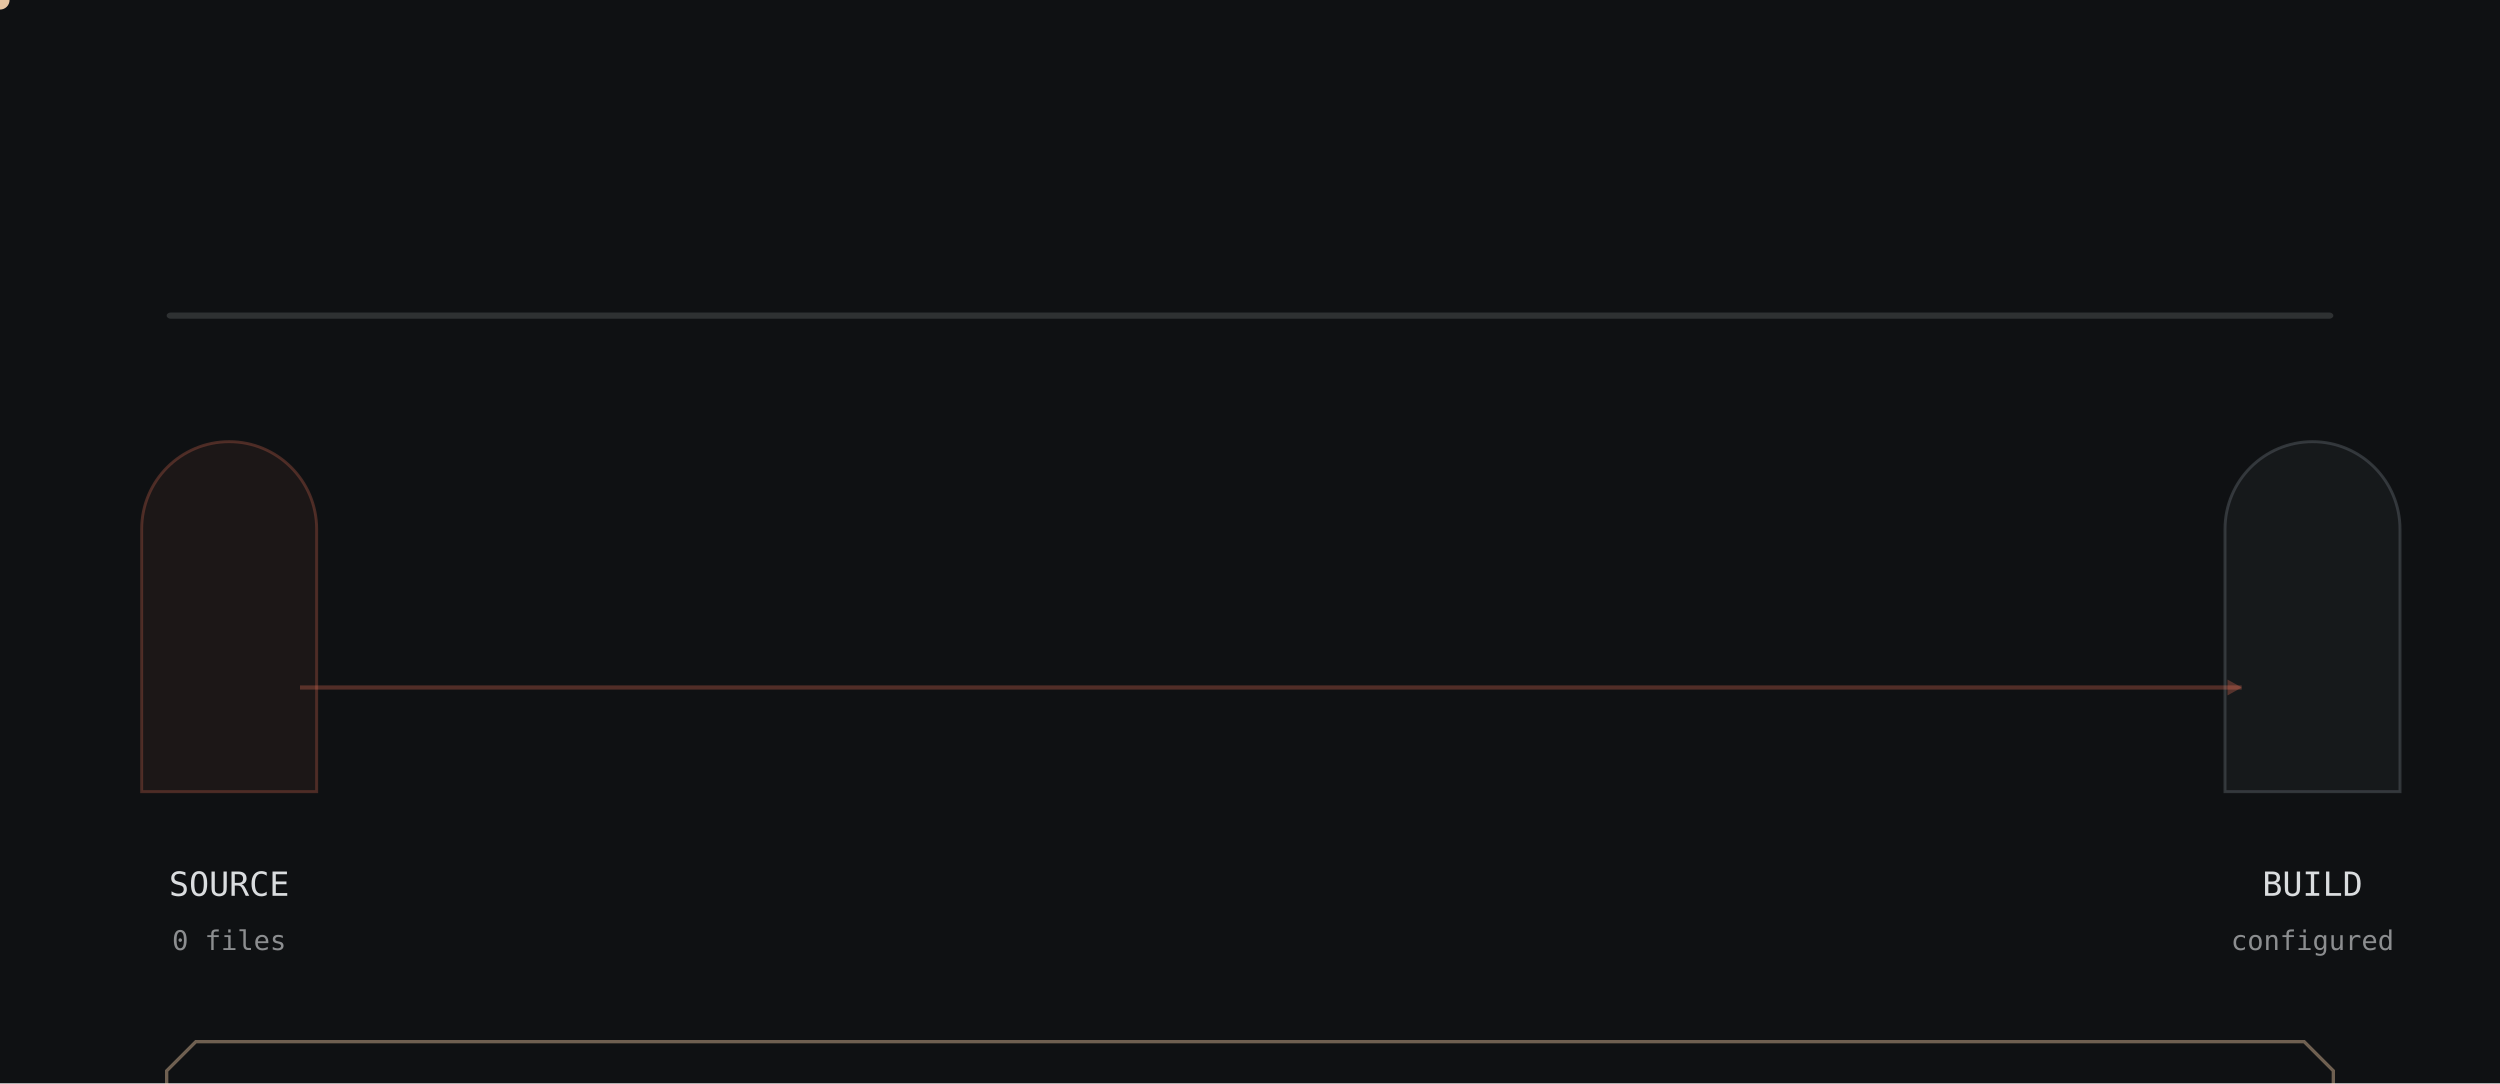
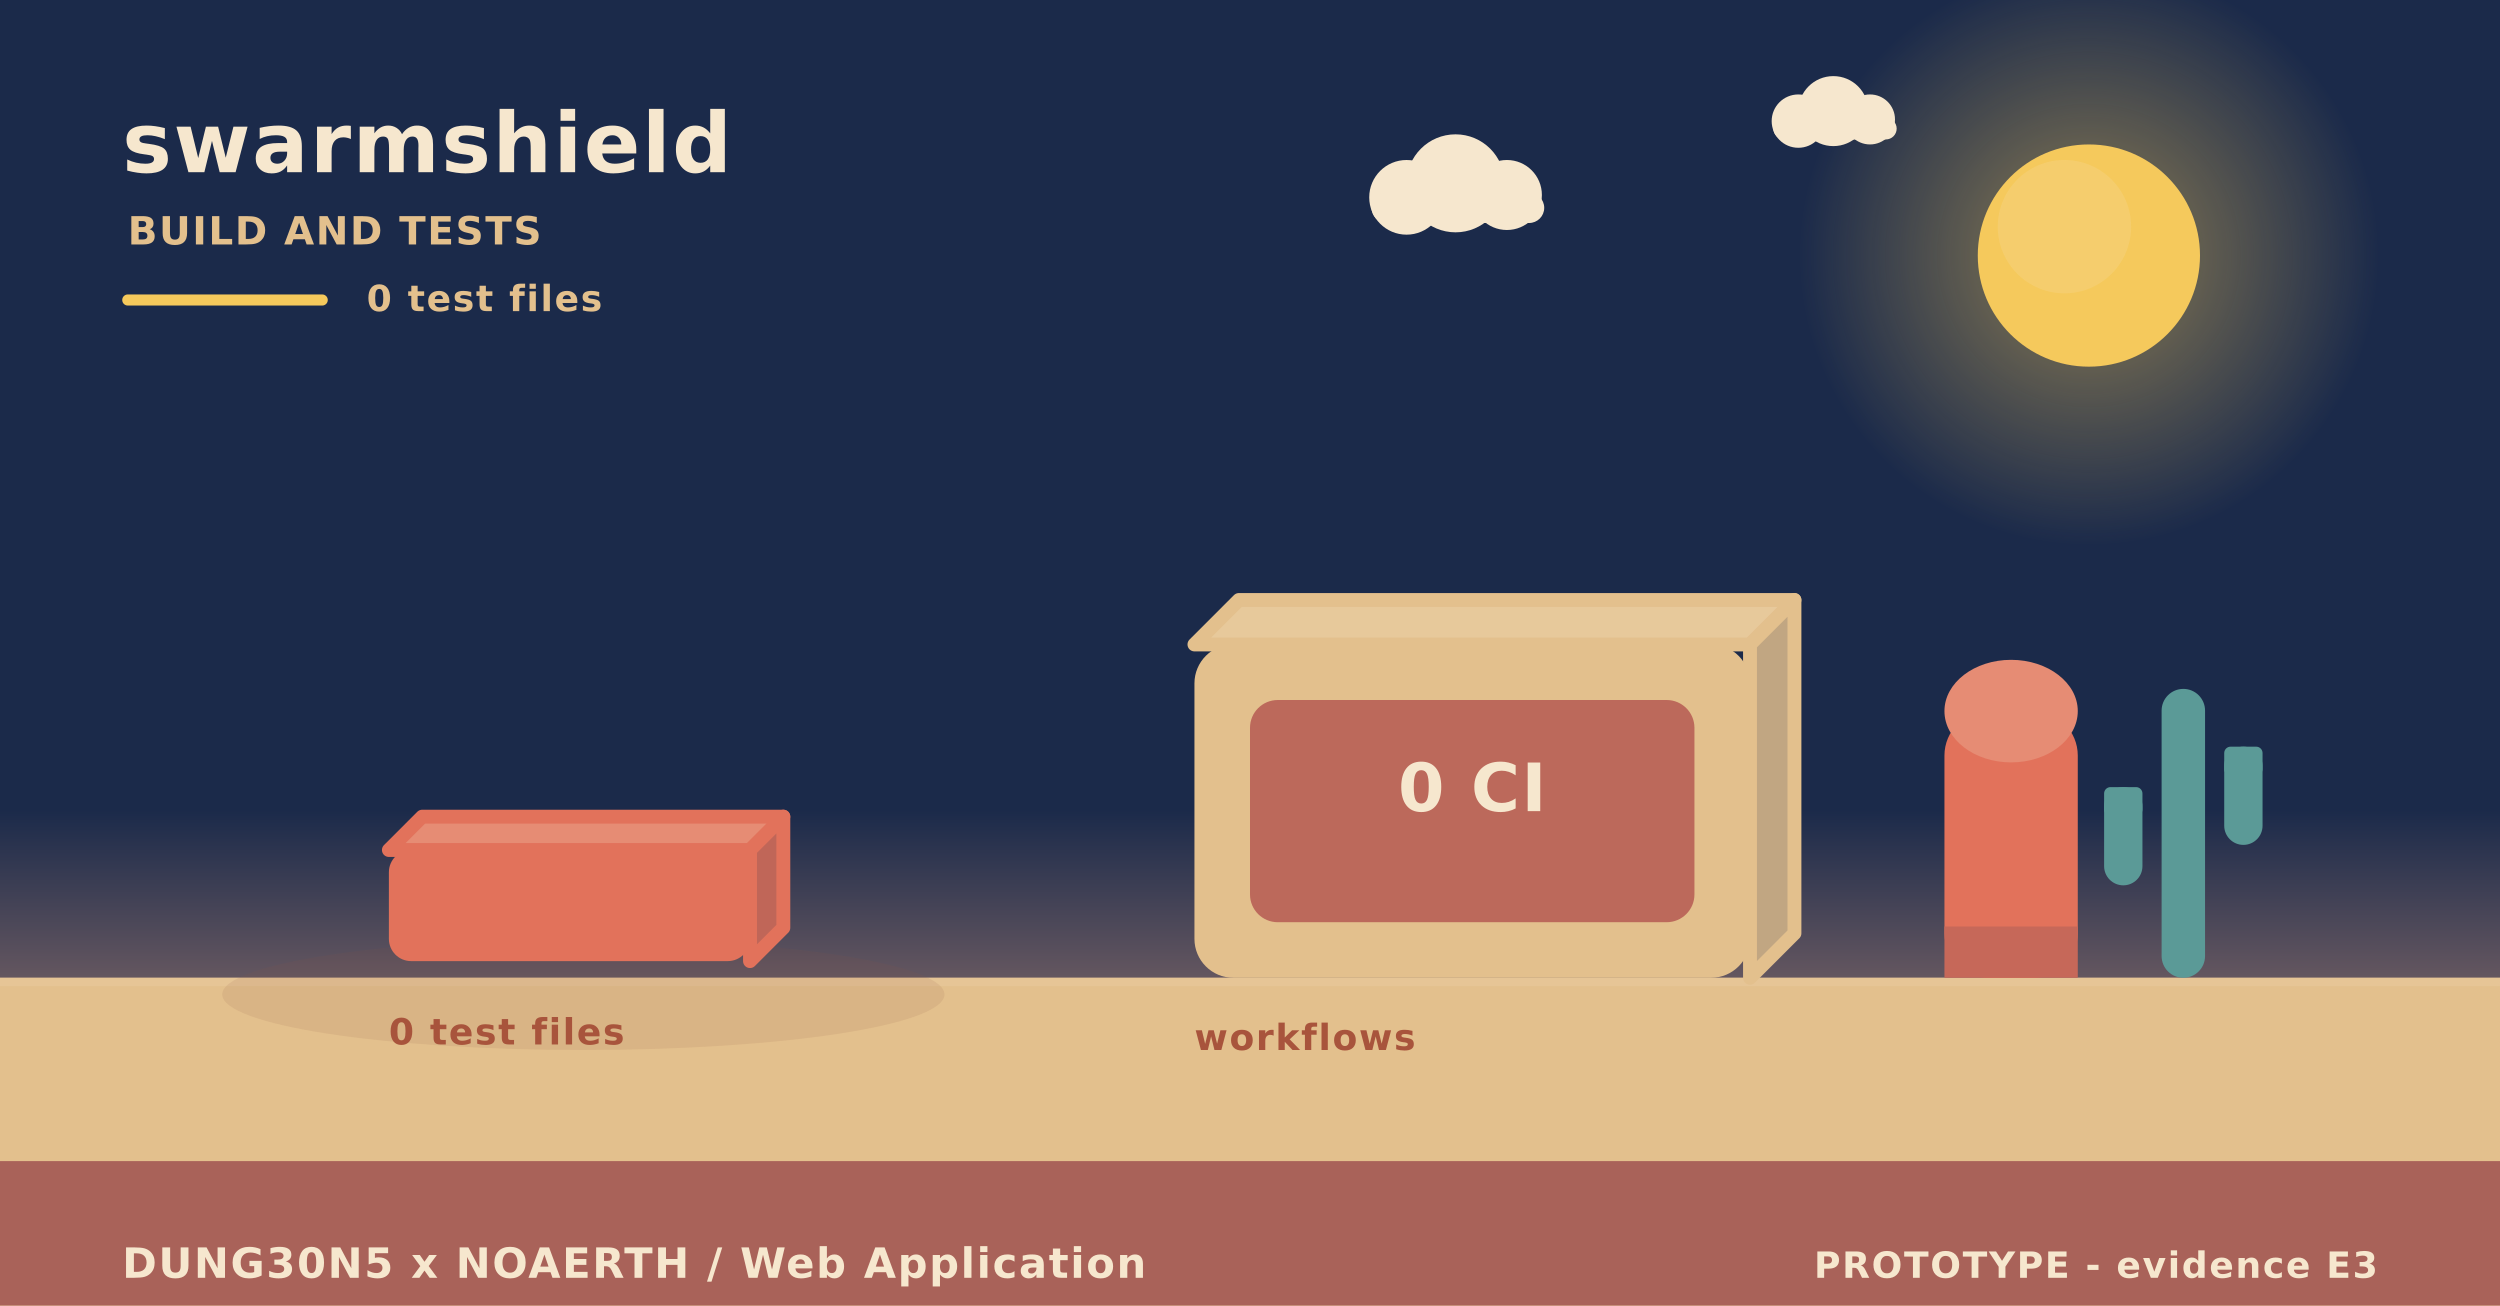
- <svg xmlns="http://www.w3.org/2000/svg" viewBox="0 0 1200 520" width="1200" height="520" role="img" aria-label="swarmshield build evidence">
-   <rect width="1200" height="520" fill="#0f1113" />
-   <defs>
-     <linearGradient id="gb" x1="0" y1="0" x2="1" y2="1">
-       <stop offset="0%" stop-color="#ff7a5c" />
-       <stop offset="100%" stop-color="#9aa5b1" />
-     </linearGradient>
-   </defs>
-   <rect x="80.00" y="150.00" width="1040.00" height="3.00" rx="2.00" fill="rgba(241,243,245,0.140)" opacity="1.00" />
-   <path d="M68.00,380.00 L68.00,254.00 A42.00,42.00 0 0 1 152.00,254.00 L152.00,380.00 Z" fill="rgba(255,122,92,0.100)" opacity="0.55" stroke="rgba(255,122,92,0.450)" stroke-width="1.4" />
-   <polygon points="-192.26,189.00 -136.83,221.00 -136.83,157.00 -192.26,125.00" fill="#947d67" opacity="0.95" />
-   <polygon points="-247.68,221.00 -192.26,253.00 -192.26,189.00 -247.68,157.00" fill="#78818a" opacity="0.95" />
-   <polygon points="-192.26,125.00 -136.83,157.00 -192.26,189.00 -247.68,157.00" fill="#ff7a5c" opacity="0.95" />
-   <text x="110" y="430" font-family="ui-monospace,Menlo,monospace" font-size="16" fill="rgba(241,243,245,0.900)" text-anchor="middle">SOURCE</text>
-   <text x="110" y="456" font-family="ui-monospace,Menlo,monospace" font-size="13" fill="rgba(241,243,245,0.550)" text-anchor="middle">0 files</text>
-   <path d="M1068.00,380.00 L1068.00,254.00 A42.00,42.00 0 0 1 1152.00,254.00 L1152.00,380.00 Z" fill="rgba(154,165,177,0.100)" opacity="0.55" stroke="rgba(154,165,177,0.450)" stroke-width="1.4" />
-   <polygon points="673.77,689.00 729.19,721.00 729.19,657.00 673.77,625.00" fill="#947d67" opacity="0.95" />
-   <polygon points="618.34,721.00 673.77,753.00 673.77,689.00 618.34,657.00" fill="#78818a" opacity="0.95" />
-   <polygon points="673.77,625.00 729.19,657.00 673.77,689.00 618.34,657.00" fill="#9aa5b1" opacity="0.95" />
-   <text x="1110" y="430" font-family="ui-monospace,Menlo,monospace" font-size="16" fill="rgba(241,243,245,0.900)" text-anchor="middle">BUILD</text>
-   <text x="1110" y="456" font-family="ui-monospace,Menlo,monospace" font-size="13" fill="rgba(241,243,245,0.550)" text-anchor="middle">configured</text>
-   <line x1="144.00" y1="330.00" x2="1076.00" y2="330.00" stroke="rgba(255,122,92,0.500)" stroke-width="2.00" opacity="0.55" />
-   <polygon points="1076.00,330.00 1069.20,326.20 1069.20,333.80" fill="rgba(255,122,92,0.500)" opacity="0.55" />
-   <g opacity="0.9">
-     <circle cx="0.00" cy="0.00" r="4.60" fill="#ffd8b1" opacity="1.00" />
-     <animateTransform attributeName="transform" type="translate" values="144.00,330.00 1076.00,330.00" dur="5.567s" begin="0.0s" repeatCount="indefinite" />
-     <animateTransform attributeName="transform" type="translate" values="1076.00,330.00 144.00,330.00" dur="5.567s" begin="2.783s" repeatCount="indefinite" />
+ <svg xmlns="http://www.w3.org/2000/svg" width="900" height="470" viewBox="0 0 900 470" role="img" aria-label="swarmshield - how it is verified">
+   <linearGradient id="skyb" x1="0" y1="0" x2="0" y2="1">
+     <stop offset="0" stop-color="#1b2a4a" />
+     <stop offset="0.62" stop-color="#1b2a4a" />
+     <stop offset="1" stop-color="#f3ad8a" />
+   </linearGradient>
+   <rect width="900" height="470" fill="url(#skyb)" />
+   <radialGradient id="sunb">
+     <stop offset="0.35" stop-color="#f5c95c" stop-opacity="0.34" />
+     <stop offset="1" stop-color="#f5c95c" stop-opacity="0" />
+   </radialGradient>
+   <circle cx="752" cy="92" r="104" fill="url(#sunb)" />
+   <circle cx="752" cy="92" r="40" fill="#f5c95c" />
+   <circle cx="743.2" cy="81.6" r="24" fill="#f5d27e" opacity="0.5" />
+   <g>
+     <circle cx="524" cy="66" r="17.64" fill="#f6e7ce" />
+     <circle cx="506.36" cy="71.04" r="13.44" fill="#f6e7ce" />
+     <circle cx="542.48" cy="70.2" r="12.6" fill="#f6e7ce" />
+     <rect x="493.76" y="69.36" width="62.16" height="10.92" rx="5.46" fill="#f6e7ce" />
+     <animateTransform attributeName="transform" type="translate" values="0 0;24 0;0 0" dur="36s" begin="0s" repeatCount="indefinite" />
  </g>
-   <path d="M94.00,500.00 H1106.00 L1120.00,514.00 V546.00 L1106.00,560.00 H94.00 L80.00,546.00 V514.00 Z" fill="none" stroke="rgba(255,216,177,0.500)" stroke-width="1.60" opacity="0.80" />
-   <text x="600" y="536" font-family="ui-monospace,Menlo,monospace" font-size="16" fill="rgba(255,216,177,0.950)" text-anchor="middle">no test suite present in this repository — shown as measured, not implied</text>
+   <g>
+     <circle cx="660" cy="40" r="12.6" fill="#f6e7ce" />
+     <circle cx="647.4" cy="43.6" r="9.6" fill="#f6e7ce" />
+     <circle cx="673.2" cy="43" r="9" fill="#f6e7ce" />
+     <rect x="638.4" y="42.4" width="44.4" height="7.8" rx="3.9" fill="#f6e7ce" />
+     <animateTransform attributeName="transform" type="translate" values="0 0;-18 0;0 0" dur="46s" begin="3s" repeatCount="indefinite" />
+   </g>
+   <rect x="0" y="352" width="900" height="118" fill="#e3c08d" />
+   <rect x="0" y="352" width="900" height="3" fill="#e6c596" />
+   <text x="44" y="62" font-family="Verdana,DejaVu Sans,sans-serif" font-size="30" font-weight="700" letter-spacing="0.6" fill="#f6e7ce" text-anchor="start">swarmshield</text>
+   <text x="46" y="88" font-family="Verdana,DejaVu Sans,sans-serif" font-size="14" font-weight="700" letter-spacing="0.6" fill="#e3c08d" text-anchor="start">BUILD AND TESTS</text>
+   <rect x="44" y="106" width="74" height="4" rx="2" fill="#f5c95c" />
+   <text x="132" y="112" font-family="Verdana,DejaVu Sans,sans-serif" font-size="13" font-weight="700" letter-spacing="0.6" fill="#e3c08d" text-anchor="start">0 test files</text>
+   <ellipse cx="210" cy="358" rx="130" ry="20" fill="rgba(138,90,68,0.11)" />
+   <g>
+     <path d="M140,306 L270,306 L282,294 L152,294 Z" fill="#e68c74" stroke="#e2725b" stroke-width="5" stroke-linejoin="round" />
+     <path d="M270,306 L282,294 L282,334 L270,346 Z" fill="#c06658" stroke="#e2725b" stroke-width="5" stroke-linejoin="round" />
+     <rect x="140" y="306" width="130" height="40" rx="8" fill="#e2725b" />
+     <animateTransform attributeName="transform" type="translate" values="0 10;0 0" dur="0.8s" begin="0.5s" fill="freeze" />
+   </g>
+   <text x="140" y="376" font-family="Verdana,DejaVu Sans,sans-serif" font-size="13" font-weight="700" letter-spacing="0.6" fill="#a8543c" text-anchor="start">0 test files</text>
+   <path d="M430,232 L630,232 L646,216 L446,216 Z" fill="#e7c99b" stroke="#e3c08d" stroke-width="5" stroke-linejoin="round" />
+   <path d="M630,232 L646,216 L646,336 L630,352 Z" fill="#c1a682" stroke="#e3c08d" stroke-width="5" stroke-linejoin="round" />
+   <rect x="430" y="232" width="200" height="120" rx="14" fill="#e3c08d" />
+   <rect x="450" y="252" width="160" height="80" rx="10" fill="#ba6458" opacity="0.94" />
+   <text x="530" y="292" font-family="Verdana,DejaVu Sans,sans-serif" font-size="24" font-weight="700" letter-spacing="0.6" fill="#f6e7ce" text-anchor="middle">0 CI</text>
+   <text x="430" y="378" font-family="Verdana,DejaVu Sans,sans-serif" font-size="13" font-weight="700" letter-spacing="0.6" fill="#a8543c" text-anchor="start">workflows</text>
+   <rect x="700" y="256" width="48" height="96" rx="16" fill="#e2725b" />
+   <ellipse cx="724" cy="256" rx="24" ry="18.46" fill="#e68c74" />
+   <rect x="700" y="333.54" width="48" height="18.46" fill="#c66859" />
+   <rect x="778.18" y="248" width="15.64" height="104" rx="7.82" fill="#5b9a97" />
+   <rect x="757.48" y="283.36" width="13.8" height="35.36" rx="6.9" fill="#5b9a97" />
+   <rect x="757.48" y="283.36" width="13.8" height="10.4" rx="2.3" fill="#5b9a97" />
+   <rect x="800.72" y="268.8" width="13.8" height="35.36" rx="6.9" fill="#5b9a97" />
+   <rect x="800.72" y="268.8" width="13.8" height="10.4" rx="2.3" fill="#5b9a97" />
+   <rect x="0" y="418" width="900" height="52" rx="0" fill="#a65c56" opacity="0.94" />
+   <text x="44" y="460" font-family="Verdana,DejaVu Sans,sans-serif" font-size="15" font-weight="700" letter-spacing="0.6" fill="#f6e7ce" text-anchor="start">DUNG30N5 x NOAERTH  /  Web Application</text>
+   <text x="856" y="460" font-family="Verdana,DejaVu Sans,sans-serif" font-size="13" font-weight="700" letter-spacing="0.6" fill="#f6e7ce" text-anchor="end">PROTOTYPE  -  evidence E3</text>
</svg>
